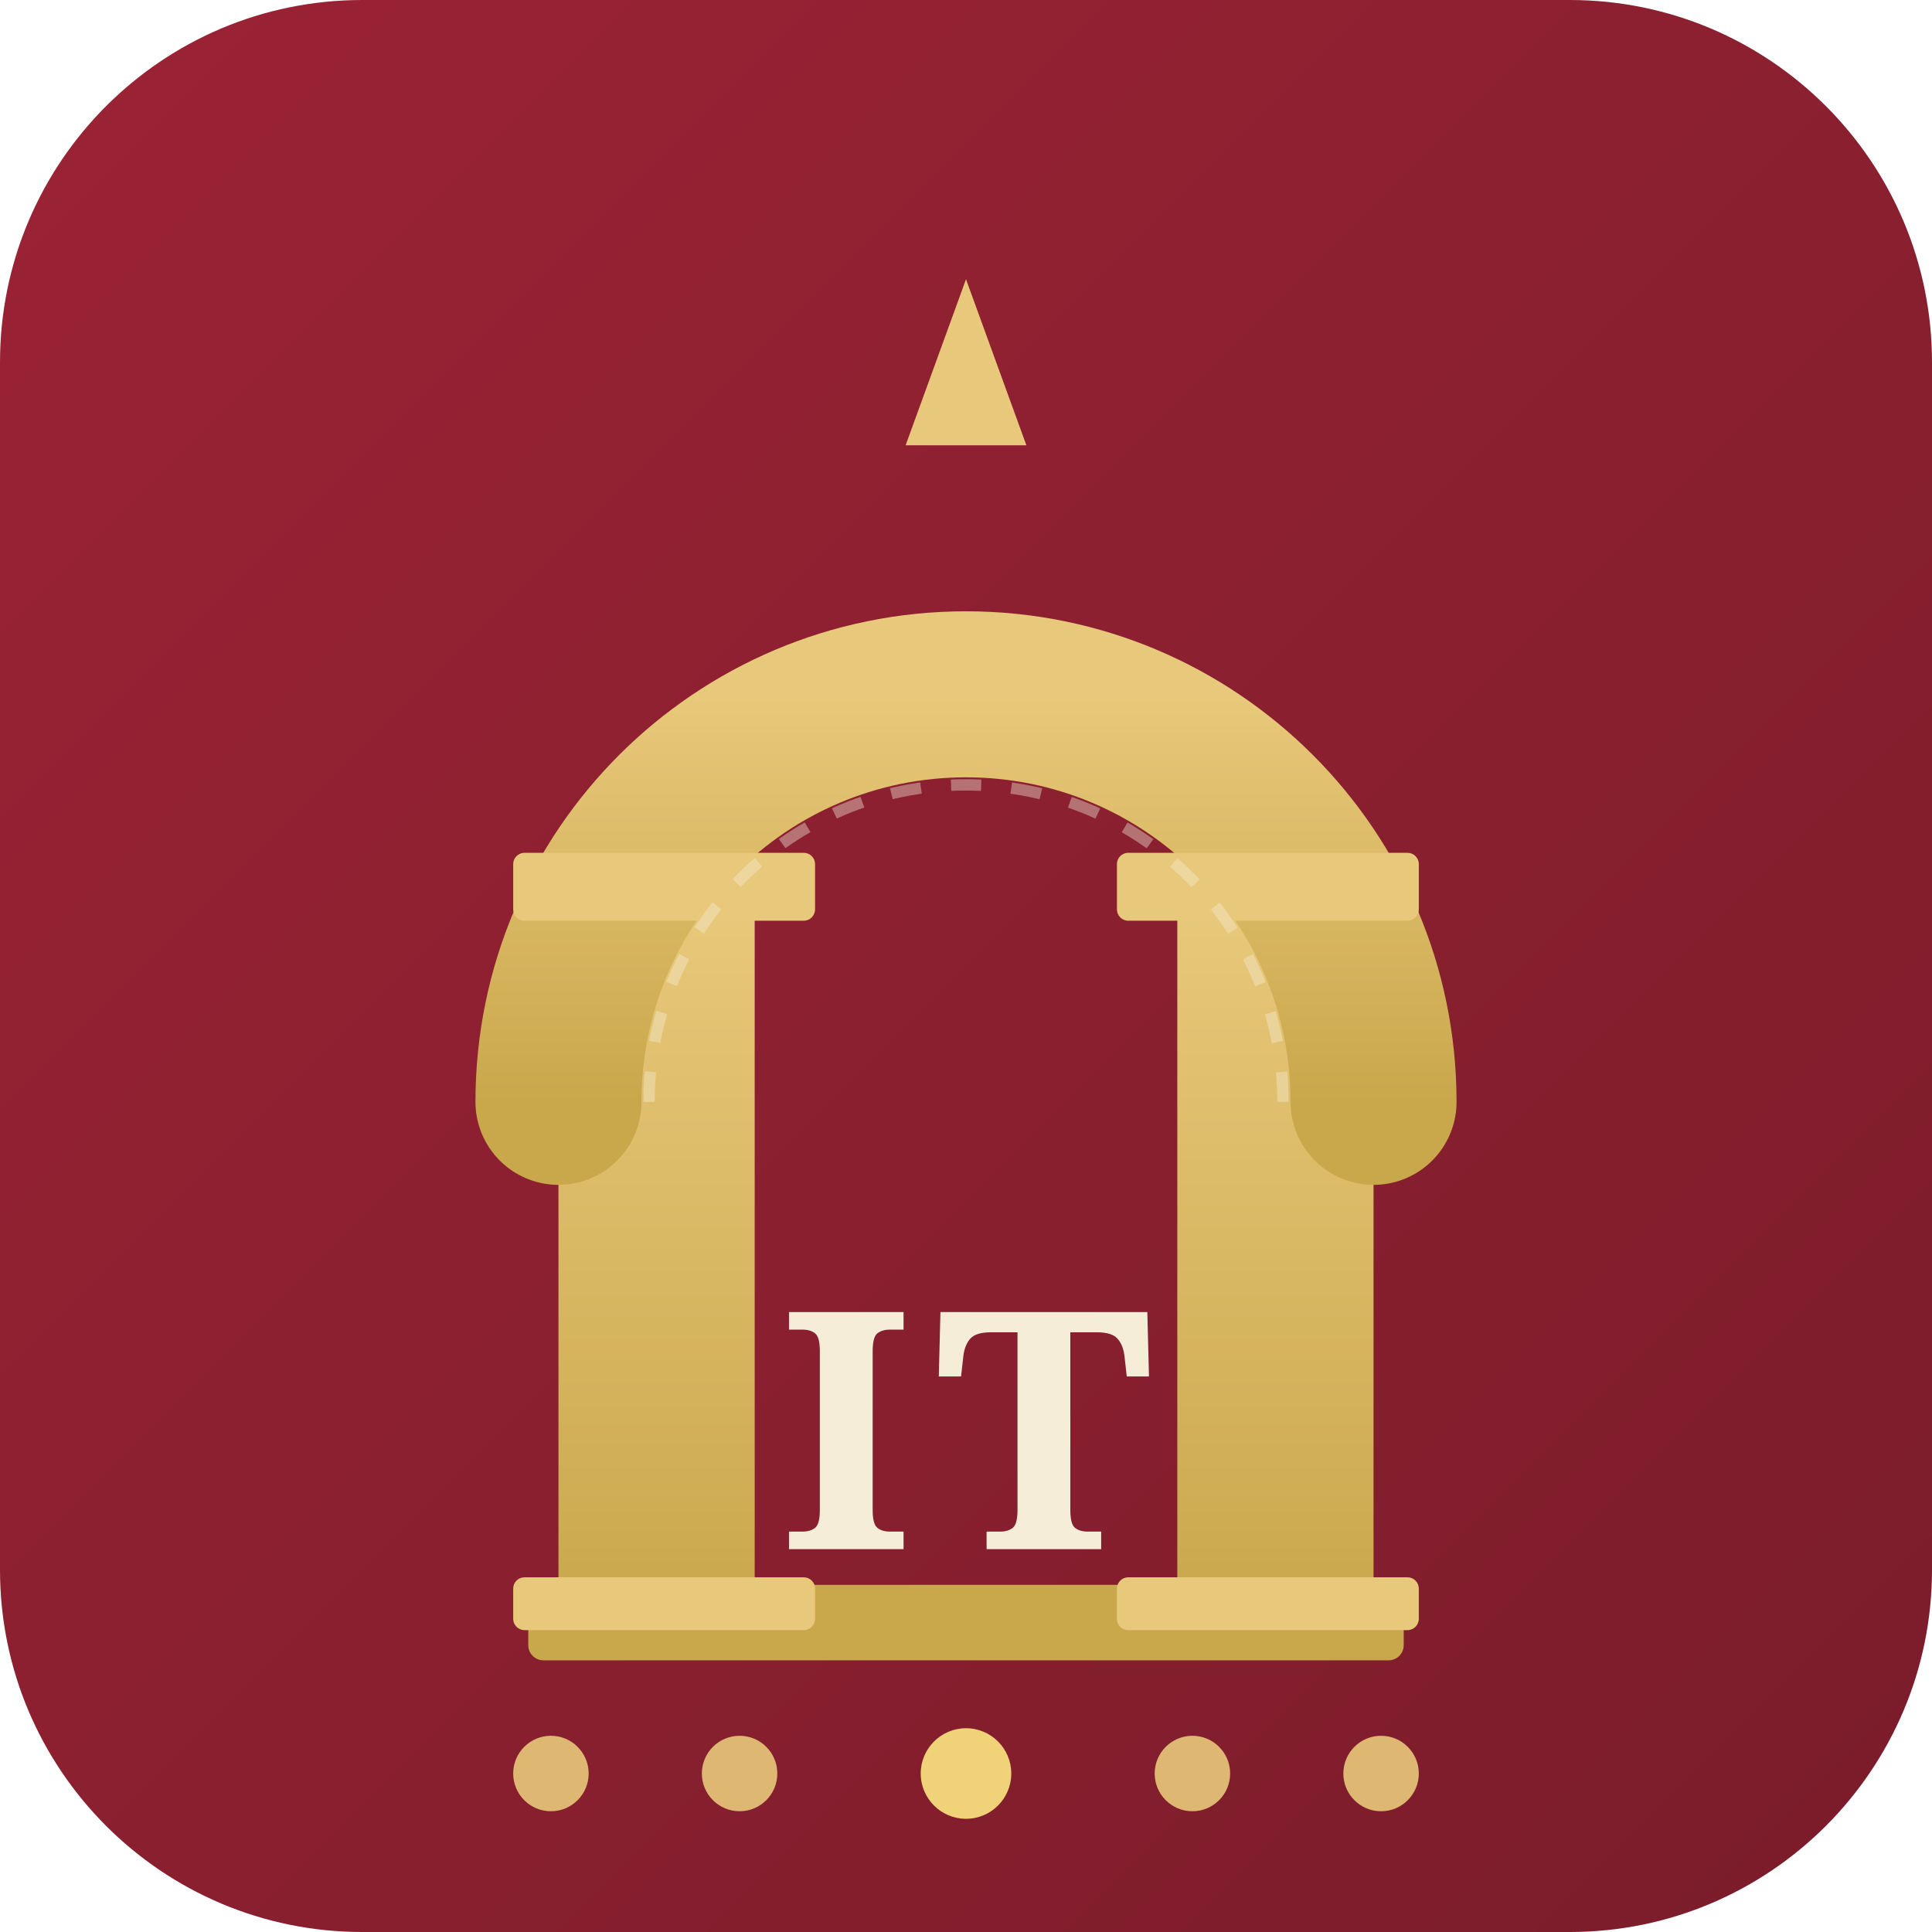
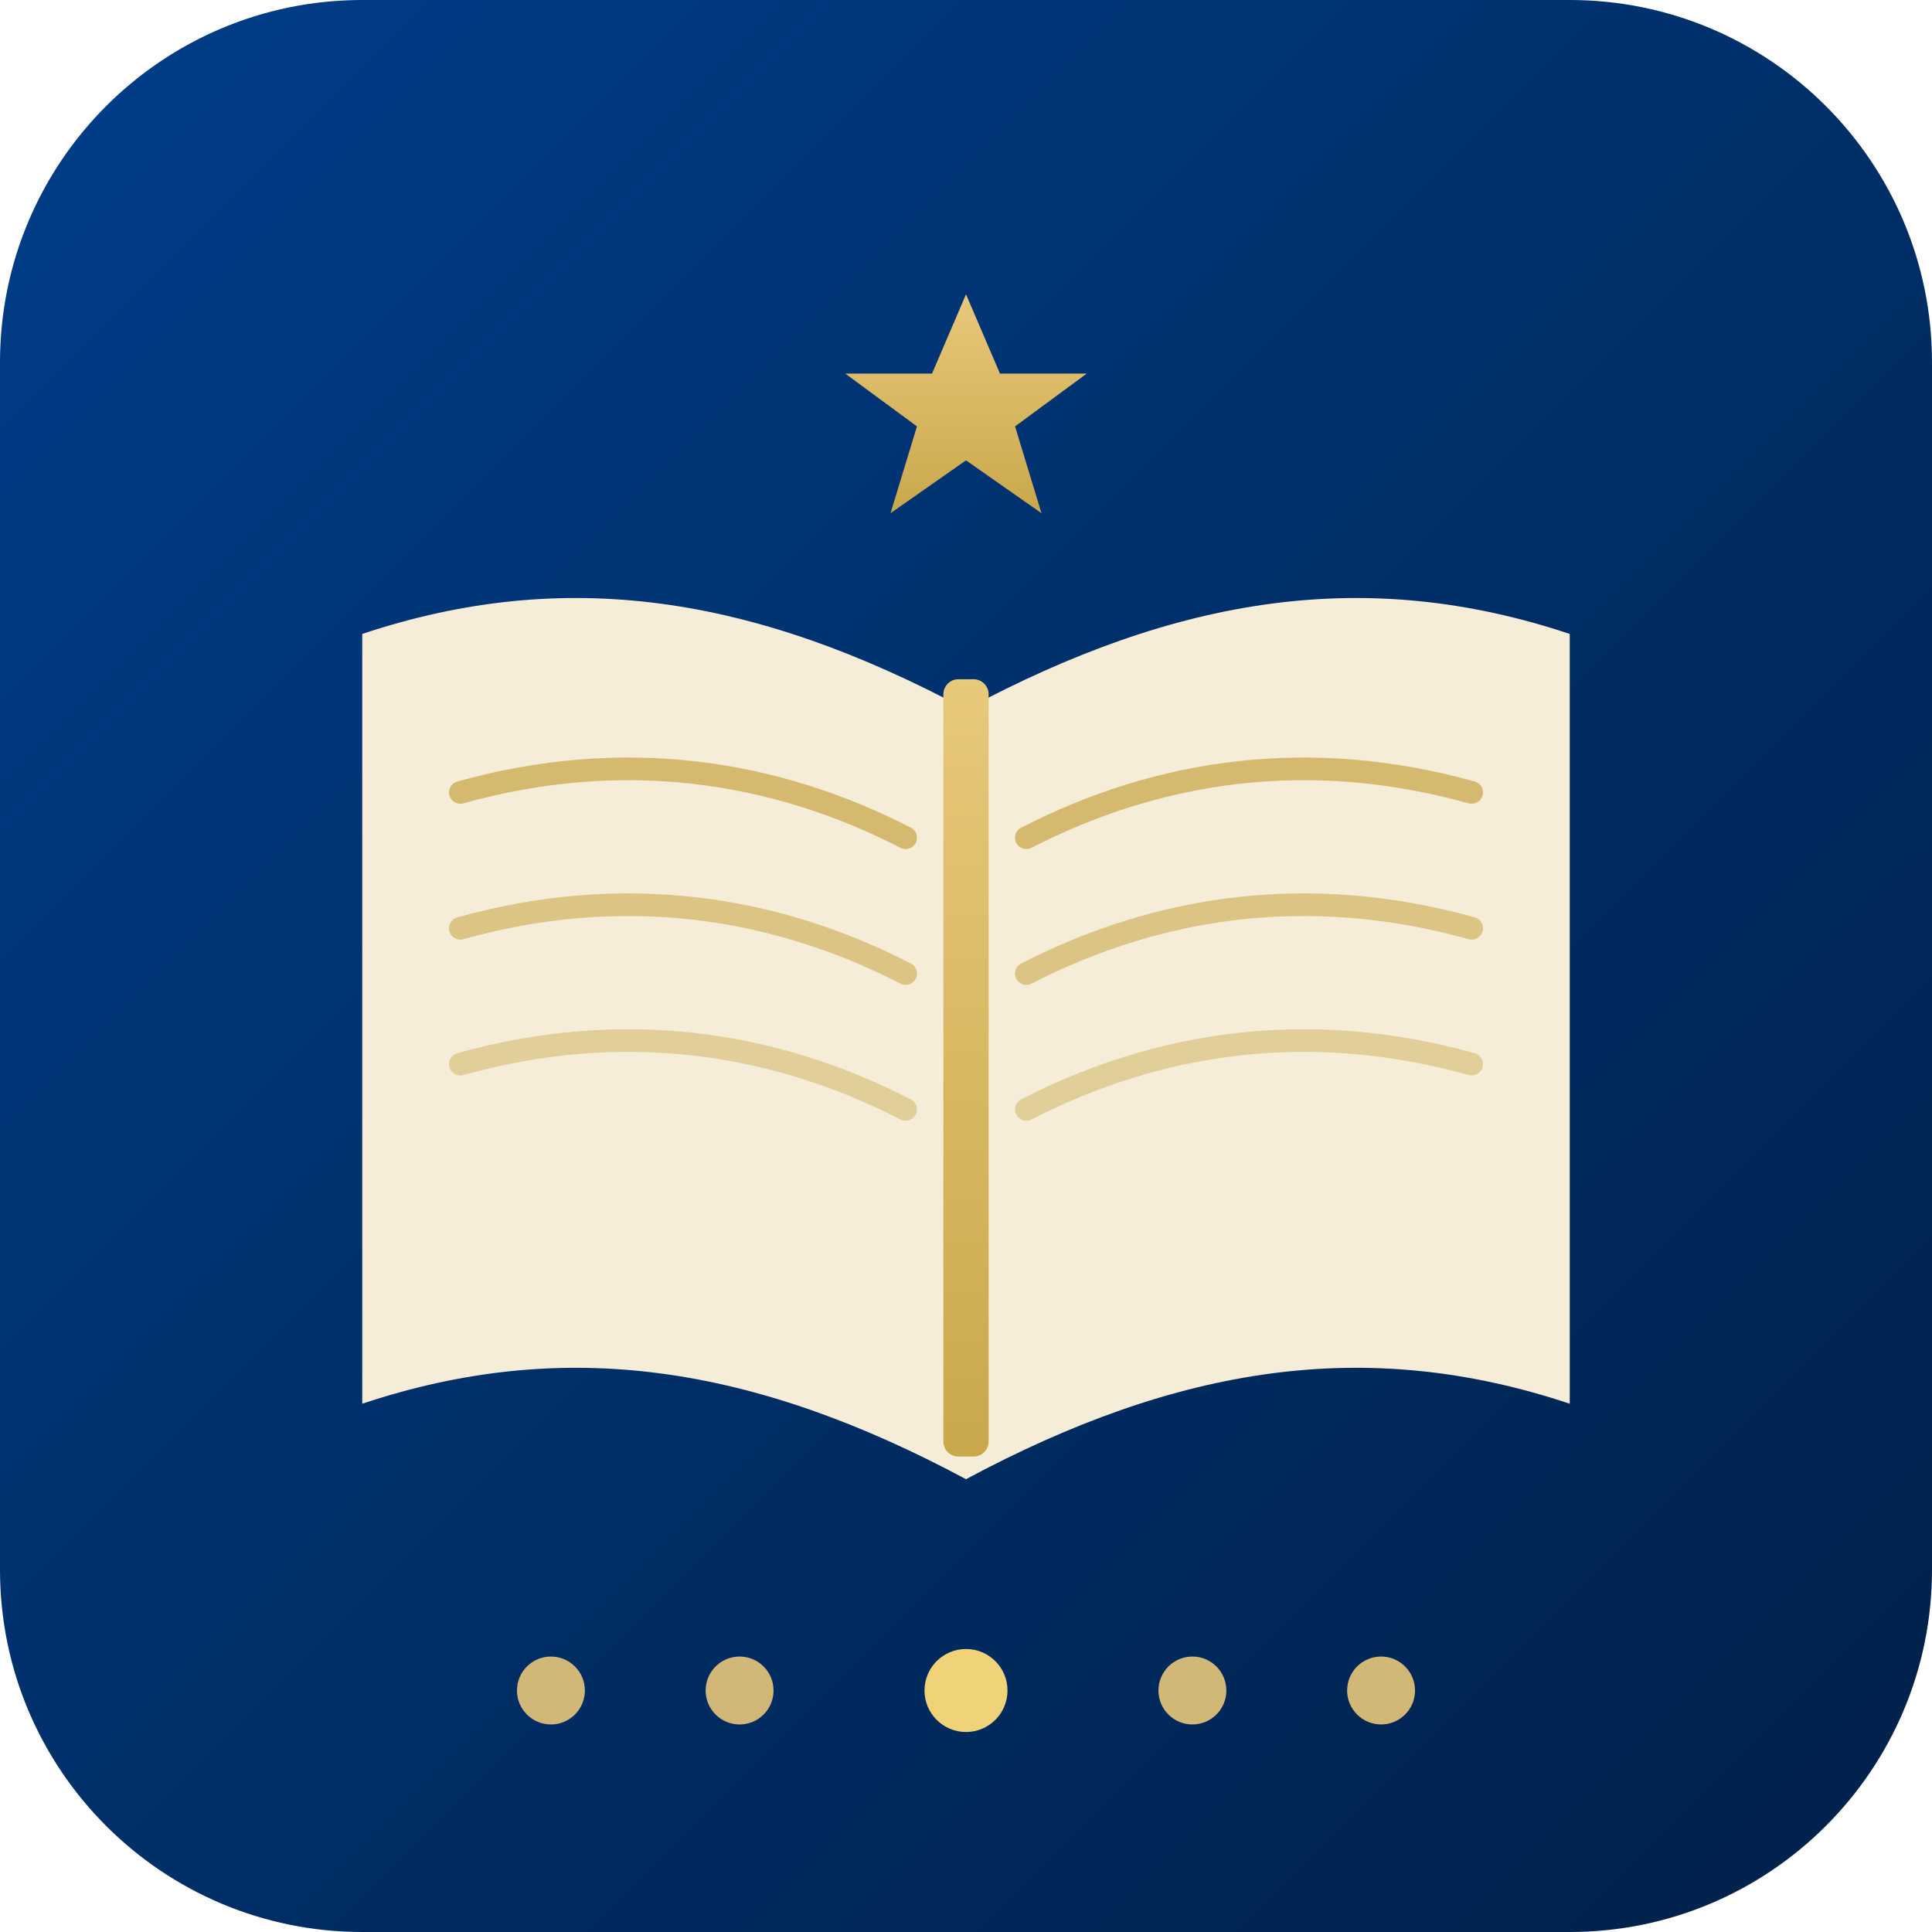
<svg xmlns="http://www.w3.org/2000/svg" viewBox="0 0 512 512" width="512" height="512">
  <defs>
    <linearGradient id="bg" x1="0%" y1="0%" x2="100%" y2="100%">
-       <stop offset="0%" style="stop-color:#9B2335" />
-       <stop offset="100%" style="stop-color:#7A1C2A" />
+       <stop offset="0%" style="stop-color:#003E8A" />
+       <stop offset="100%" style="stop-color:#002048" />
    </linearGradient>
    <linearGradient id="gold" x1="0%" y1="0%" x2="0%" y2="100%">
      <stop offset="0%" style="stop-color:#E8C87A" />
      <stop offset="100%" style="stop-color:#C9A84C" />
    </linearGradient>
  </defs>
  <rect width="512" height="512" rx="96" ry="96" fill="url(#bg)" />
-   <rect x="148" y="240" width="52" height="188" rx="4" fill="url(#gold)" />
-   <rect x="312" y="240" width="52" height="188" rx="4" fill="url(#gold)" />
-   <rect x="140" y="420" width="232" height="20" rx="4" fill="#C9A84C" />
-   <path d="M 148 292 A 108 108 0 0 1 364 292" fill="none" stroke="url(#gold)" stroke-width="44" stroke-linecap="round" />
-   <polygon points="256,74 240,118 272,118" fill="#E8C87A" />
-   <rect x="136" y="226" width="80" height="18" rx="3" fill="#E8C87A" />
-   <rect x="296" y="226" width="80" height="18" rx="3" fill="#E8C87A" />
-   <rect x="136" y="418" width="80" height="14" rx="3" fill="#E8C87A" />
-   <rect x="296" y="418" width="80" height="14" rx="3" fill="#E8C87A" />
-   <circle cx="146" cy="470" r="10" fill="#E8C87A" opacity="0.9" />
-   <circle cx="196" cy="470" r="10" fill="#E8C87A" opacity="0.9" />
-   <circle cx="256" cy="470" r="12" fill="#F0D278" />
-   <circle cx="316" cy="470" r="10" fill="#E8C87A" opacity="0.9" />
-   <circle cx="366" cy="470" r="10" fill="#E8C87A" opacity="0.9" />
-   <text x="256" y="380" font-family="Georgia, serif" font-size="88" font-weight="bold" fill="#F5EDD8" text-anchor="middle" dominant-baseline="middle" letter-spacing="6">IT</text>
-   <path d="M 172 292 A 84 84 0 0 1 340 292" fill="none" stroke="#F5EDD8" stroke-width="3" stroke-dasharray="8,8" opacity="0.4" />
+   <path d="M 96 168 C 150 150 200 158 256 188 L 256 392 C 200 362 150 354 96 372 Z" fill="#F5EDD8" />
+   <path d="M 416 168 C 362 150 312 158 256 188 L 256 392 C 312 362 362 354 416 372 Z" fill="#F5EDD8" />
+   <path d="M 122 210 C 165 198 205 204 240 222" fill="none" stroke="#C9A84C" stroke-width="6" stroke-linecap="round" opacity="0.75" />
+   <path d="M 122 246 C 165 234 205 240 240 258" fill="none" stroke="#C9A84C" stroke-width="6" stroke-linecap="round" opacity="0.6" />
+   <path d="M 122 282 C 165 270 205 276 240 294" fill="none" stroke="#C9A84C" stroke-width="6" stroke-linecap="round" opacity="0.45" />
+   <path d="M 390 210 C 347 198 307 204 272 222" fill="none" stroke="#C9A84C" stroke-width="6" stroke-linecap="round" opacity="0.75" />
+   <path d="M 390 246 C 347 234 307 240 272 258" fill="none" stroke="#C9A84C" stroke-width="6" stroke-linecap="round" opacity="0.6" />
+   <path d="M 390 282 C 347 270 307 276 272 294" fill="none" stroke="#C9A84C" stroke-width="6" stroke-linecap="round" opacity="0.45" />
+   <rect x="250" y="180" width="12" height="206" rx="4" fill="url(#gold)" />
+   <g transform="translate(256,108)">
+     <polygon points="0,-30 9,-9 32,-9 13,5 20,28 0,14 -20,28 -13,5 -32,-9 -9,-9" fill="url(#gold)" />
+   </g>
+   <circle cx="146" cy="448" r="9" fill="#E8C87A" opacity="0.9" />
+   <circle cx="196" cy="448" r="9" fill="#E8C87A" opacity="0.9" />
+   <circle cx="256" cy="448" r="11" fill="#F0D278" />
+   <circle cx="316" cy="448" r="9" fill="#E8C87A" opacity="0.9" />
+   <circle cx="366" cy="448" r="9" fill="#E8C87A" opacity="0.9" />
</svg>
